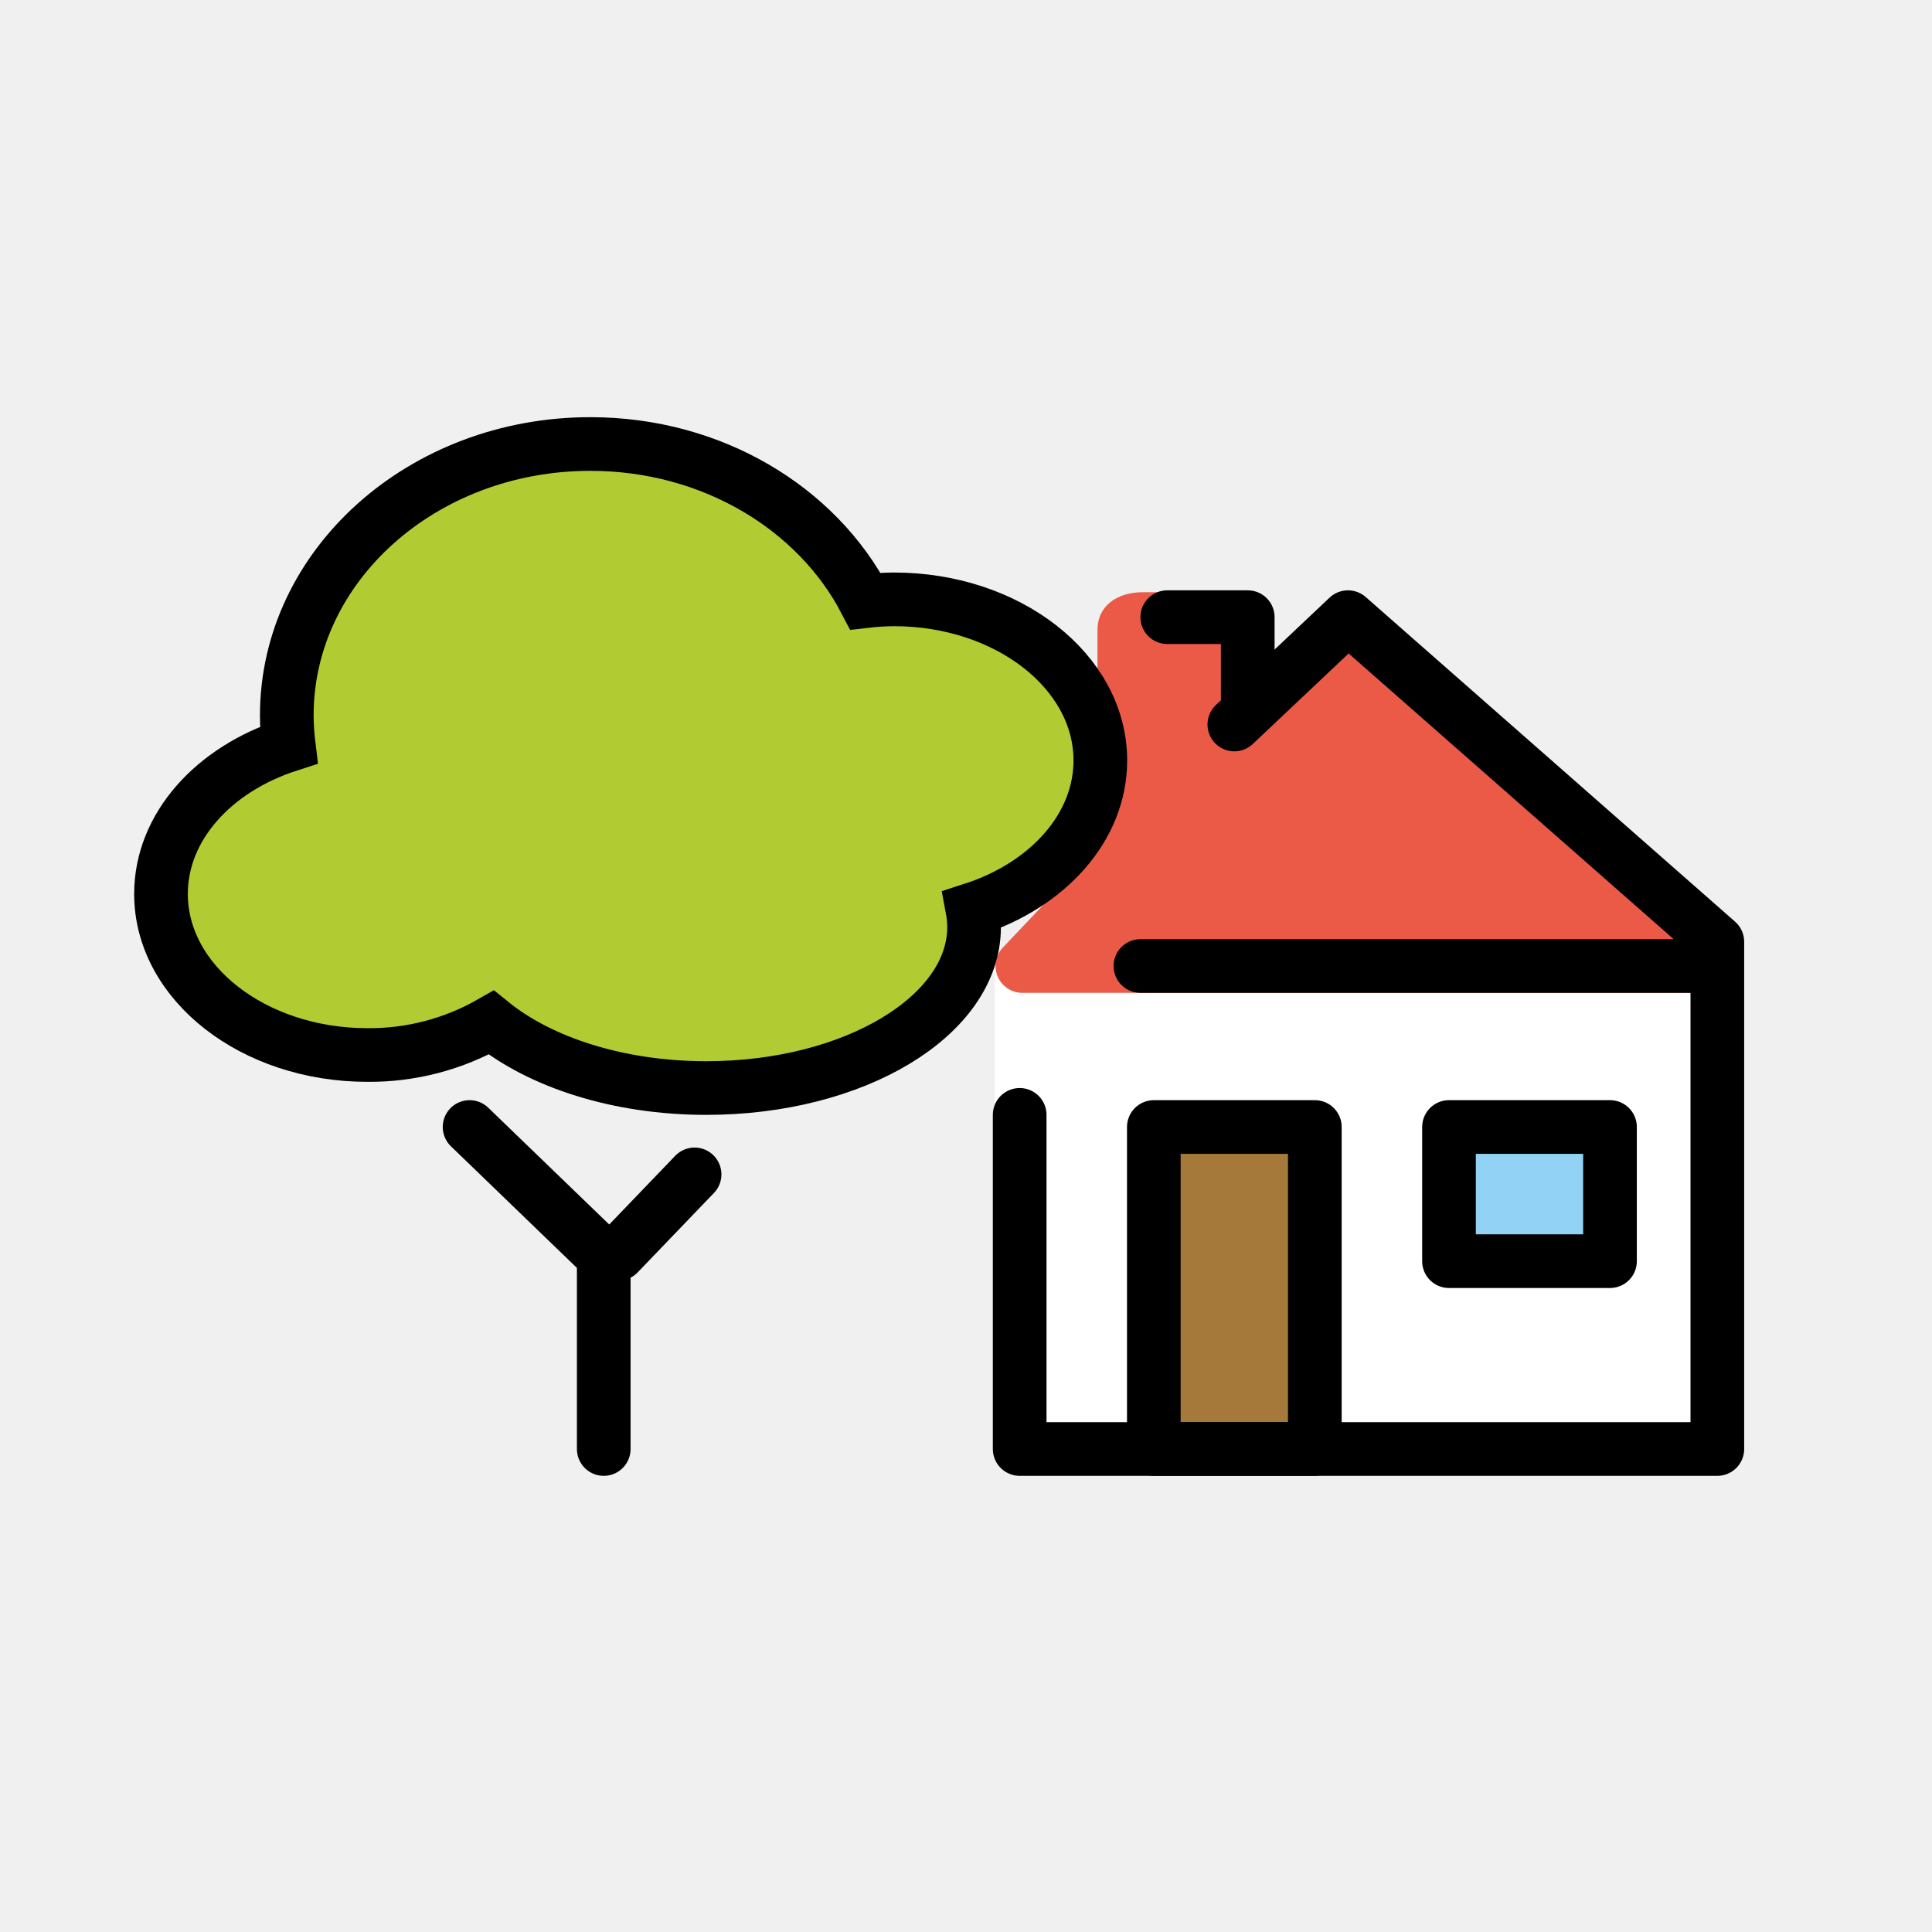
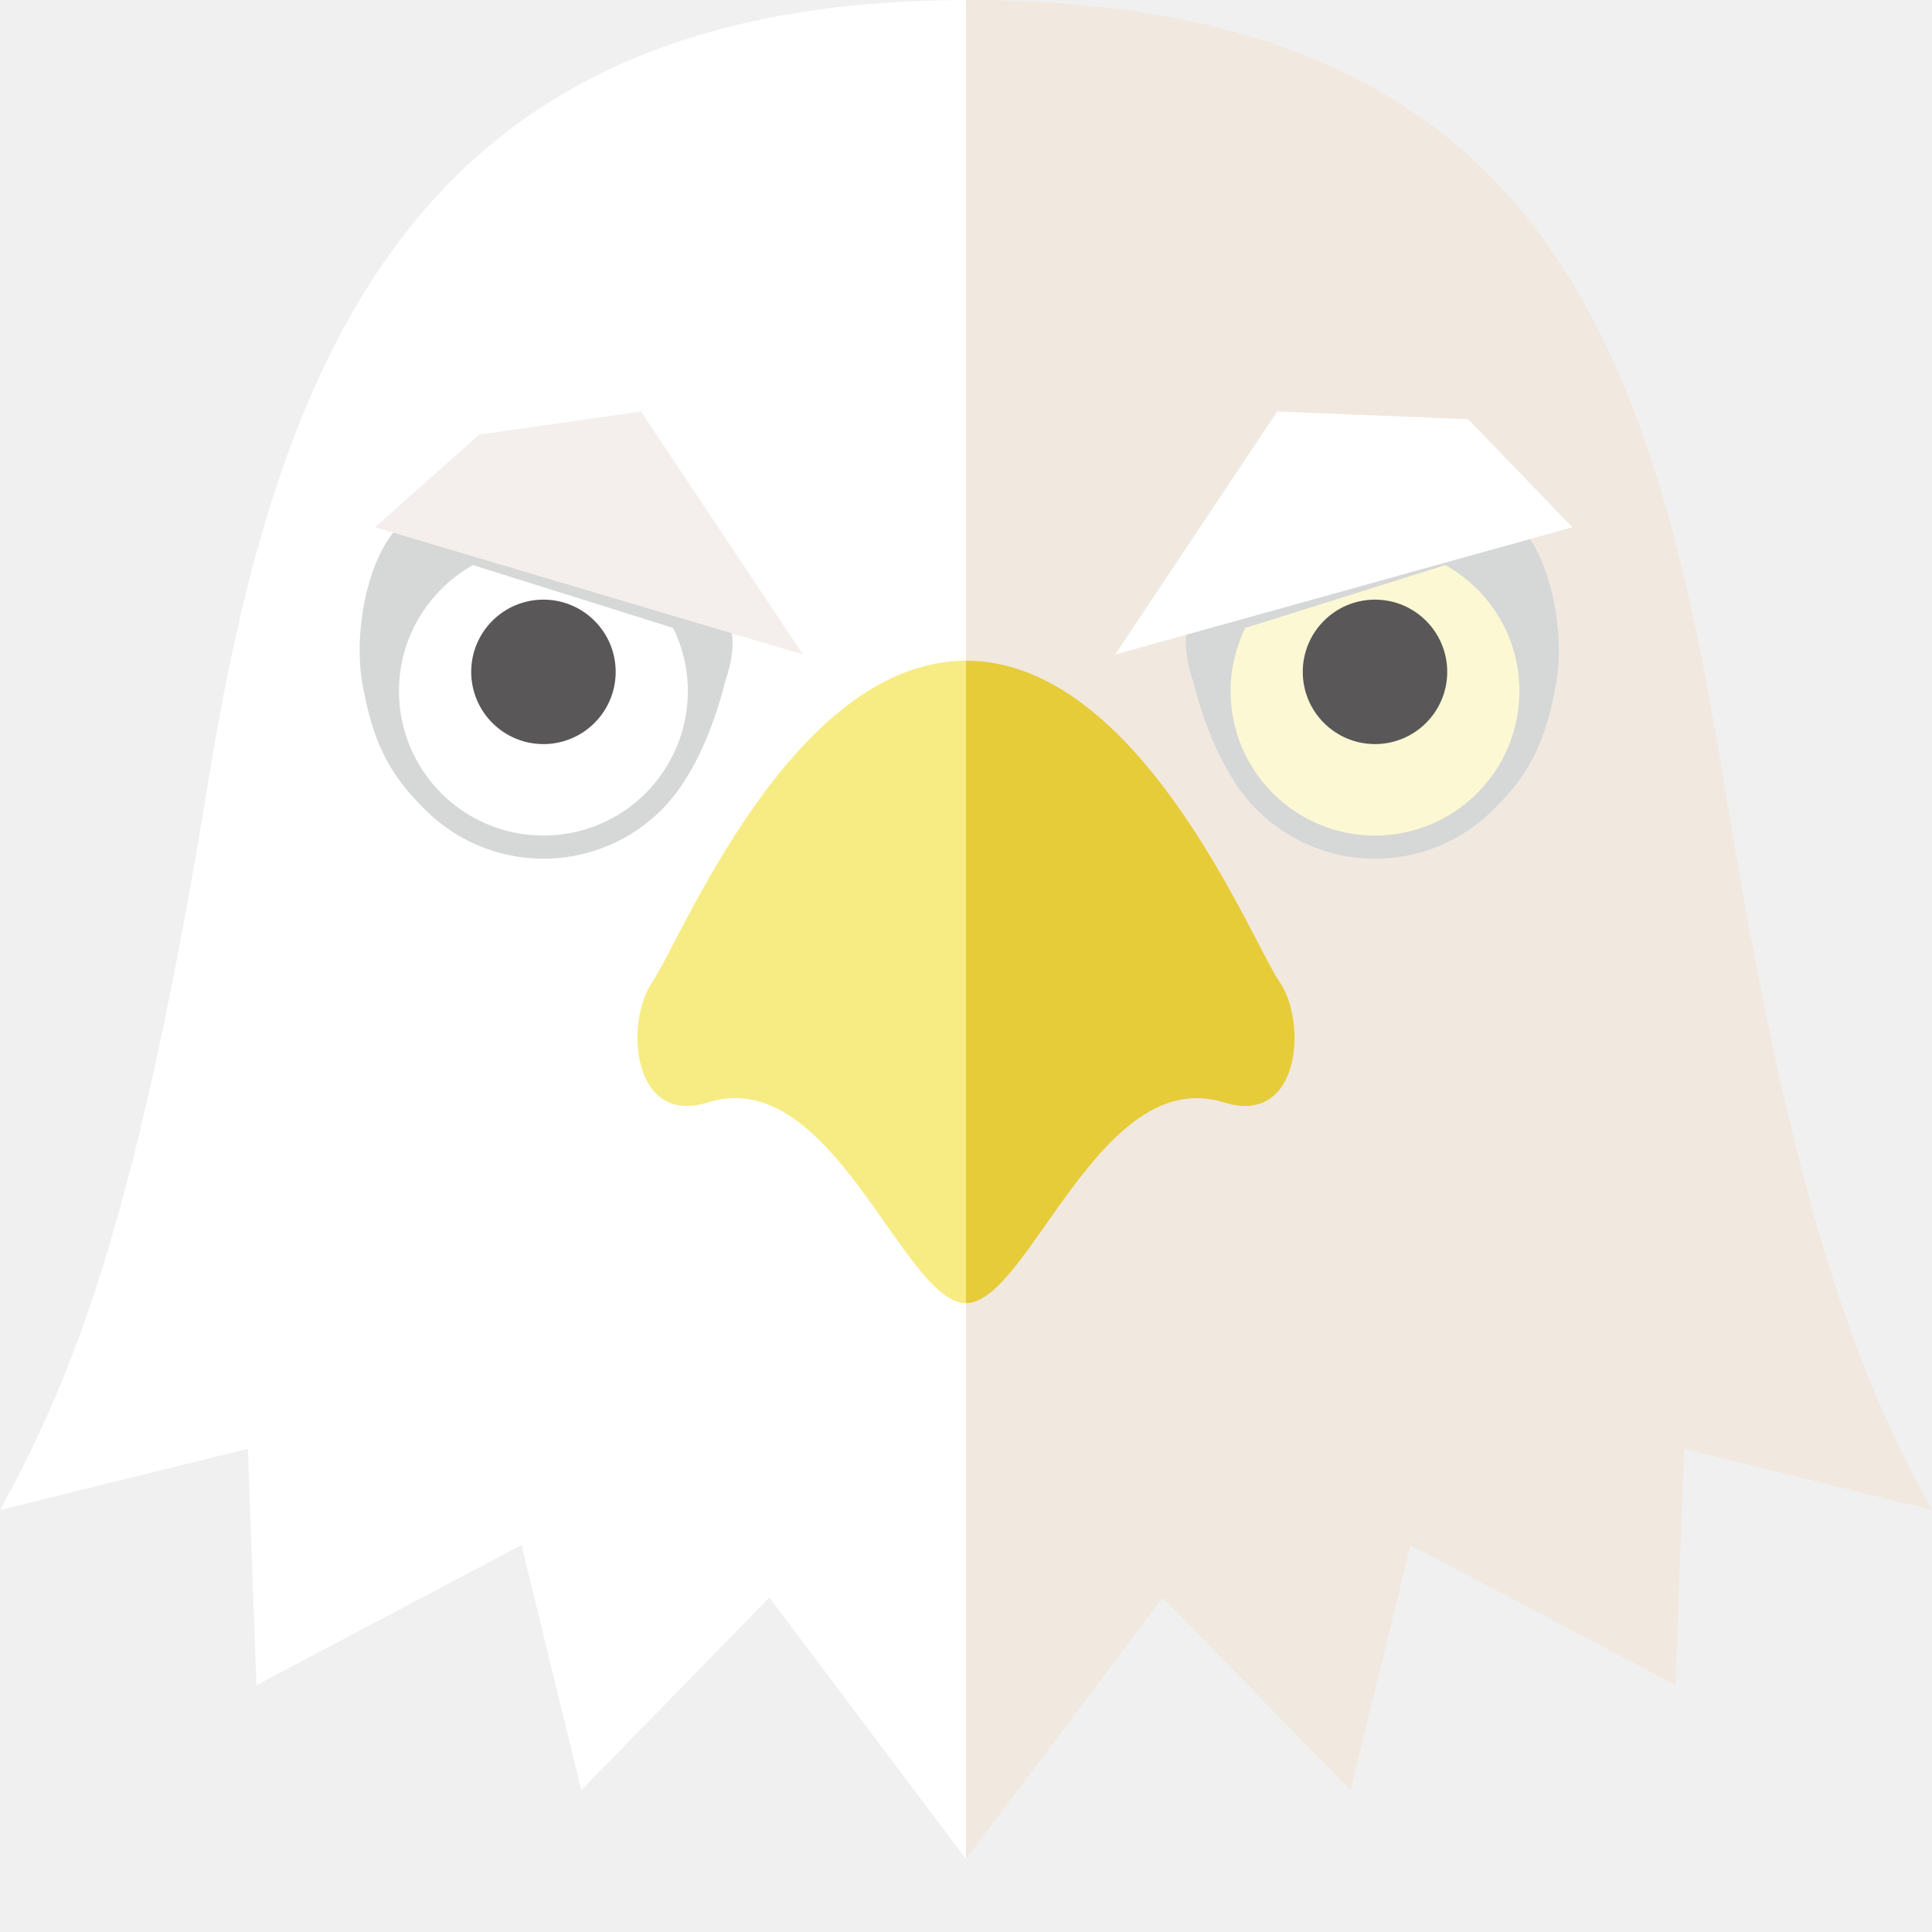
- <svg xmlns="http://www.w3.org/2000/svg" id="emoji" viewBox="0 0 72 72" version="1.1">
-   <g id="color">
-     <rect x="37.075" y="36.053" width="26.884" height="18.114" fill="#FFFFFF" />
-     <polygon fill="#EA5A47" stroke="#EA5A47" stroke-linecap="round" stroke-linejoin="round" stroke-miterlimit="10" stroke-width="2" points="50.235,23.2 38.1,36 63.5,36" />
-     <path fill="#EA5A47" d="M47.3,26l-6.4,6.059v-8.573c0-0.931,0.755-1.416,1.686-1.416h3.028 c0.931,0,1.686,0.485,1.686,1.416C47.3,23.486,47.3,26,47.3,26z" />
-     <rect x="43" y="42" width="6" height="12" fill="#A57939" />
-     <rect x="54" y="42" width="6" height="5" fill="#92D3F5" />
-     <path fill="#B1CC33" d="M41.006,28.339c0-3.312-3.445-6.003-7.694-6.003c-0.355,0.003-0.71,0.025-1.062,0.066 c-1.8-3.455-5.707-5.855-10.25-5.855c-6.248,0-11.312,4.529-11.312,10.114c0.001,0.369,0.025,0.738,0.07,1.104 C7.966,28.666,6,30.81,6,33.314c0,3.312,3.445,6.003,7.694,6.003c1.615,0.014,3.206-0.402,4.614-1.207 c1.818,1.477,4.726,2.438,8.015,2.438c5.511,0,9.978-2.688,9.978-6.003c-0.001-0.219-0.021-0.438-0.061-0.653 C39.036,32.99,41.006,30.845,41.006,28.339z" />
-   </g>
-   <g id="hair" />
-   <g id="skin" />
-   <g id="skin-shadow" />
-   <g id="line">
-     <polyline fill="none" stroke="#000000" stroke-linecap="round" stroke-linejoin="round" stroke-miterlimit="10" stroke-width="2" points="46,27 50.235,23 64,35.098 64,54 38,54 38,41.548" />
-     <rect x="43" y="42" width="6" height="12" fill="none" stroke="#000000" stroke-linecap="round" stroke-linejoin="round" stroke-miterlimit="10" stroke-width="2" />
-     <rect x="54" y="42" width="6" height="5" fill="none" stroke="#000000" stroke-linecap="round" stroke-linejoin="round" stroke-miterlimit="10" stroke-width="2" />
-     <polyline fill="none" stroke="#000000" stroke-linecap="round" stroke-linejoin="round" stroke-miterlimit="10" stroke-width="2" points="43.5,23 46.5,23 46.5,26" />
-     <path fill="none" stroke="#000000" stroke-miterlimit="10" stroke-width="2" d="M31.245,39.34" />
-     <polyline fill="none" stroke="#000000" stroke-linecap="round" stroke-linejoin="round" stroke-width="2" points="22.5,54 22.5,46.827 17.5,42" />
-     <line x1="23.041" x2="25.885" y1="46.727" y2="43.766" fill="none" stroke="#000000" stroke-linecap="round" stroke-linejoin="round" stroke-width="2" />
-     <path fill="none" stroke="#000000" stroke-linecap="round" stroke-miterlimit="10" stroke-width="2" d="M41.006,28.339 c0-3.312-3.445-6.003-7.694-6.003c-0.355,0.003-0.71,0.025-1.062,0.066c-1.8-3.455-5.707-5.855-10.25-5.855 c-6.248,0-11.312,4.529-11.312,10.114c0.001,0.369,0.025,0.738,0.07,1.104C7.966,28.666,6,30.81,6,33.314 c0,3.312,3.445,6.003,7.694,6.003c1.615,0.014,3.206-0.402,4.614-1.207c1.818,1.477,4.726,2.438,8.015,2.438 c5.511,0,9.978-2.688,9.978-6.003c-0.001-0.219-0.021-0.438-0.061-0.653 C39.036,32.99,41.006,30.845,41.006,28.339z" />
-     <line x1="63.5" x2="42.5" y1="36" y2="36" fill="none" stroke="#000000" stroke-linecap="round" stroke-linejoin="round" stroke-miterlimit="10" stroke-width="2" />
+ <svg xmlns="http://www.w3.org/2000/svg" height="800px" width="800px" version="1.1" id="_x35_" viewBox="0 0 512 512" xml:space="preserve">
+   <g>
+     <g>
+       <path style="fill:#FFFFFF;" d="M255.999,0.02C115.276,0.02,74.76,87.014,55.502,205.317C36.771,320.415,20.389,363.06,0,400.175    l65.695-16.238l2.267,62.631l70.232-37.108l15.86,64.951l49.837-51.04l52.107,69.269V0.02z" />
+       <path style="fill:#F1E8E0;" d="M512,400.149l-65.684-16.185l-0.079,2.142l-2.202,60.462l-70.245-37.095l-15.884,64.937    l-49.801-51.019l-3.971,5.275l-48.136,63.948V0C405.702,0,437.26,87.014,456.486,205.35    C475.227,320.441,491.582,363.054,512,400.149z" />
+     </g>
+     <g>
+       <g>
+         <path style="fill:#F4E228;" d="M182.294,183.155c0,21.146-17.142,38.281-38.281,38.281c-21.142,0-38.277-17.135-38.277-38.281     c0-21.139,17.135-38.275,38.277-38.275C165.151,144.881,182.294,162.016,182.294,183.155z" />
+         <path style="fill:#D6D7D7;" d="M144.012,227.563c-12.244,0-23.344-4.98-31.387-13.027c-8.043-8.027-13.253-15.543-16.316-31.899     c-3.067-14.304,1.153-34.88,9.197-42.914c8.043-8.047,26.263-0.97,38.506-0.97c12.241,0,34.193,8.25,42.226,16.29     c8.047,8.033,9.829,14.049,5.885,25.805c-3.067,12.267-8.676,25.66-16.723,33.688     C167.367,222.583,156.253,227.563,144.012,227.563z" />
+         <path style="fill:#FFFFFF;" d="M125.357,149.756c-11.697,6.54-19.622,19.042-19.622,33.399c0,21.146,17.135,38.281,38.277,38.281     c21.139,0,38.281-17.135,38.281-38.281c0-6.009-1.428-11.67-3.905-16.742L125.357,149.756z" />
+         <path style="fill:#595758;" d="M163.16,178.051c0,10.57-8.578,19.14-19.144,19.14c-10.576,0-19.14-8.571-19.14-19.14     c0-10.57,8.565-19.14,19.14-19.14C154.582,158.911,163.16,167.481,163.16,178.051z" />
+         <polygon style="fill:#FFFFFF;" points="126.966,115.197 105.506,139.724 212.817,173.444 169.883,109.063    " />
+         <polygon style="fill:#F4EFEC;" points="126.966,115.197 99.372,139.724 212.817,173.444 169.883,109.063    " />
+       </g>
+       <g>
+         <path style="fill:#F4E228;" d="M326.113,183.155c0,21.146,17.142,38.281,38.281,38.281c21.139,0,38.268-17.135,38.268-38.281     c0-21.139-17.129-38.275-38.268-38.275C343.255,144.881,326.113,162.016,326.113,183.155z" />
+         <path style="fill:#D6D7D7;" d="M364.394,227.563c12.24,0,23.341-4.98,31.387-13.027c8.034-8.027,13.249-15.543,16.317-31.899     c3.054-14.304-1.167-34.88-9.2-42.914c-8.047-8.047-26.264-0.97-38.504-0.97c-12.254,0-34.192,8.25-42.239,16.29     c-8.034,8.033-9.816,14.049-5.871,25.805c3.066,12.267,8.675,25.66,16.723,33.688     C341.053,222.583,352.14,227.563,364.394,227.563z" />
+         <path style="fill:#FCF8D3;" d="M383.043,149.756c11.703,6.54,19.619,19.042,19.619,33.399c0,21.146-17.129,38.281-38.268,38.281     c-21.139,0-38.281-17.135-38.281-38.281c0-6.009,1.429-11.67,3.893-16.742L383.043,149.756z" />
+         <path style="fill:#595758;" d="M345.247,178.051c0,10.57,8.57,19.14,19.133,19.14c10.576,0,19.148-8.571,19.148-19.14     c0-10.57-8.571-19.14-19.148-19.14C353.818,158.911,345.247,167.481,345.247,178.051z" />
+         <polygon style="fill:#FFFFFF;" points="381.431,115.197 402.898,139.724 295.59,173.444 338.511,109.063    " />
+         <polygon style="fill:#FFFFFF;" points="389.097,111.102 416.685,139.724 295.59,173.444 338.511,109.063    " />
+       </g>
+     </g>
+     <g>
+       <path style="fill:#F7EC84;" d="M255.999,175.096c-46.171,0-75.723,74.484-83.115,85.126c-7.378,10.641-5.53,38.307,14.783,31.925    c32.855-10.327,51.701,53.201,68.332,53.201V175.096z" />
+       <path style="fill:#E6CC39;" d="M255.999,175.096c46.171,0,75.71,74.484,83.102,85.126c7.378,10.641,5.53,38.307-14.77,31.925    c-32.855-10.327-51.714,53.201-68.332,53.201V175.096z" />
+     </g>
  </g>
</svg>
